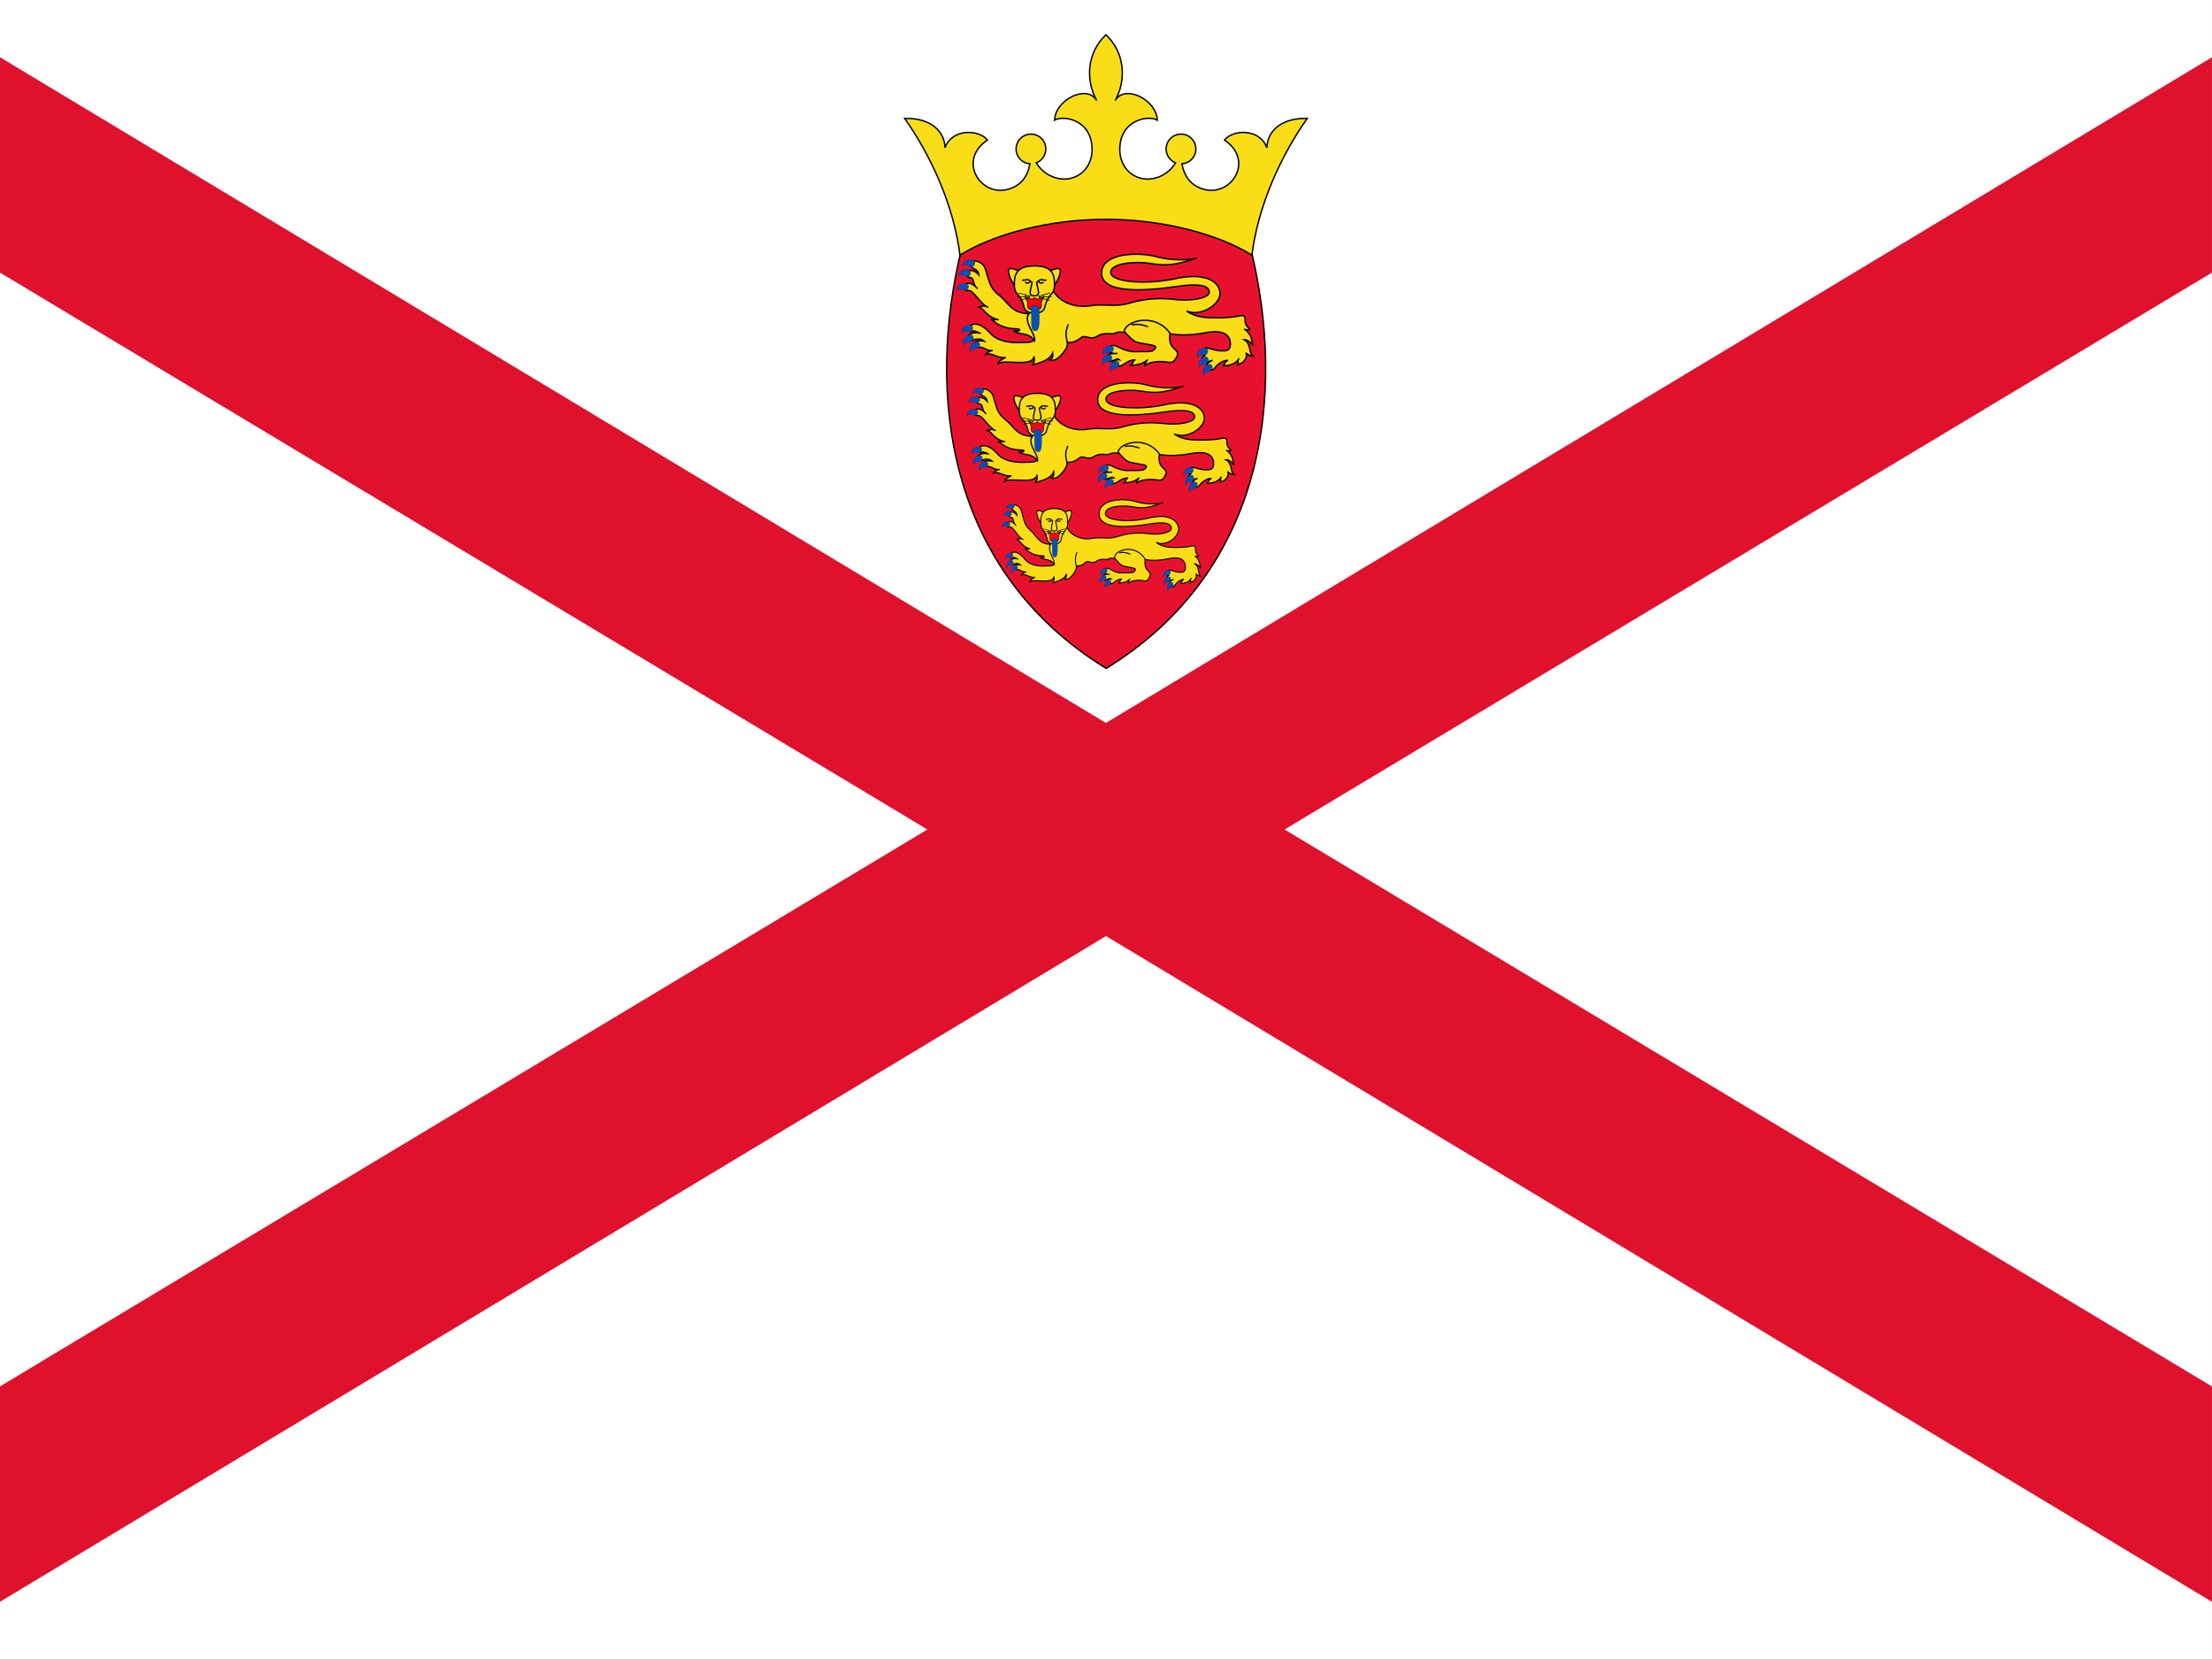
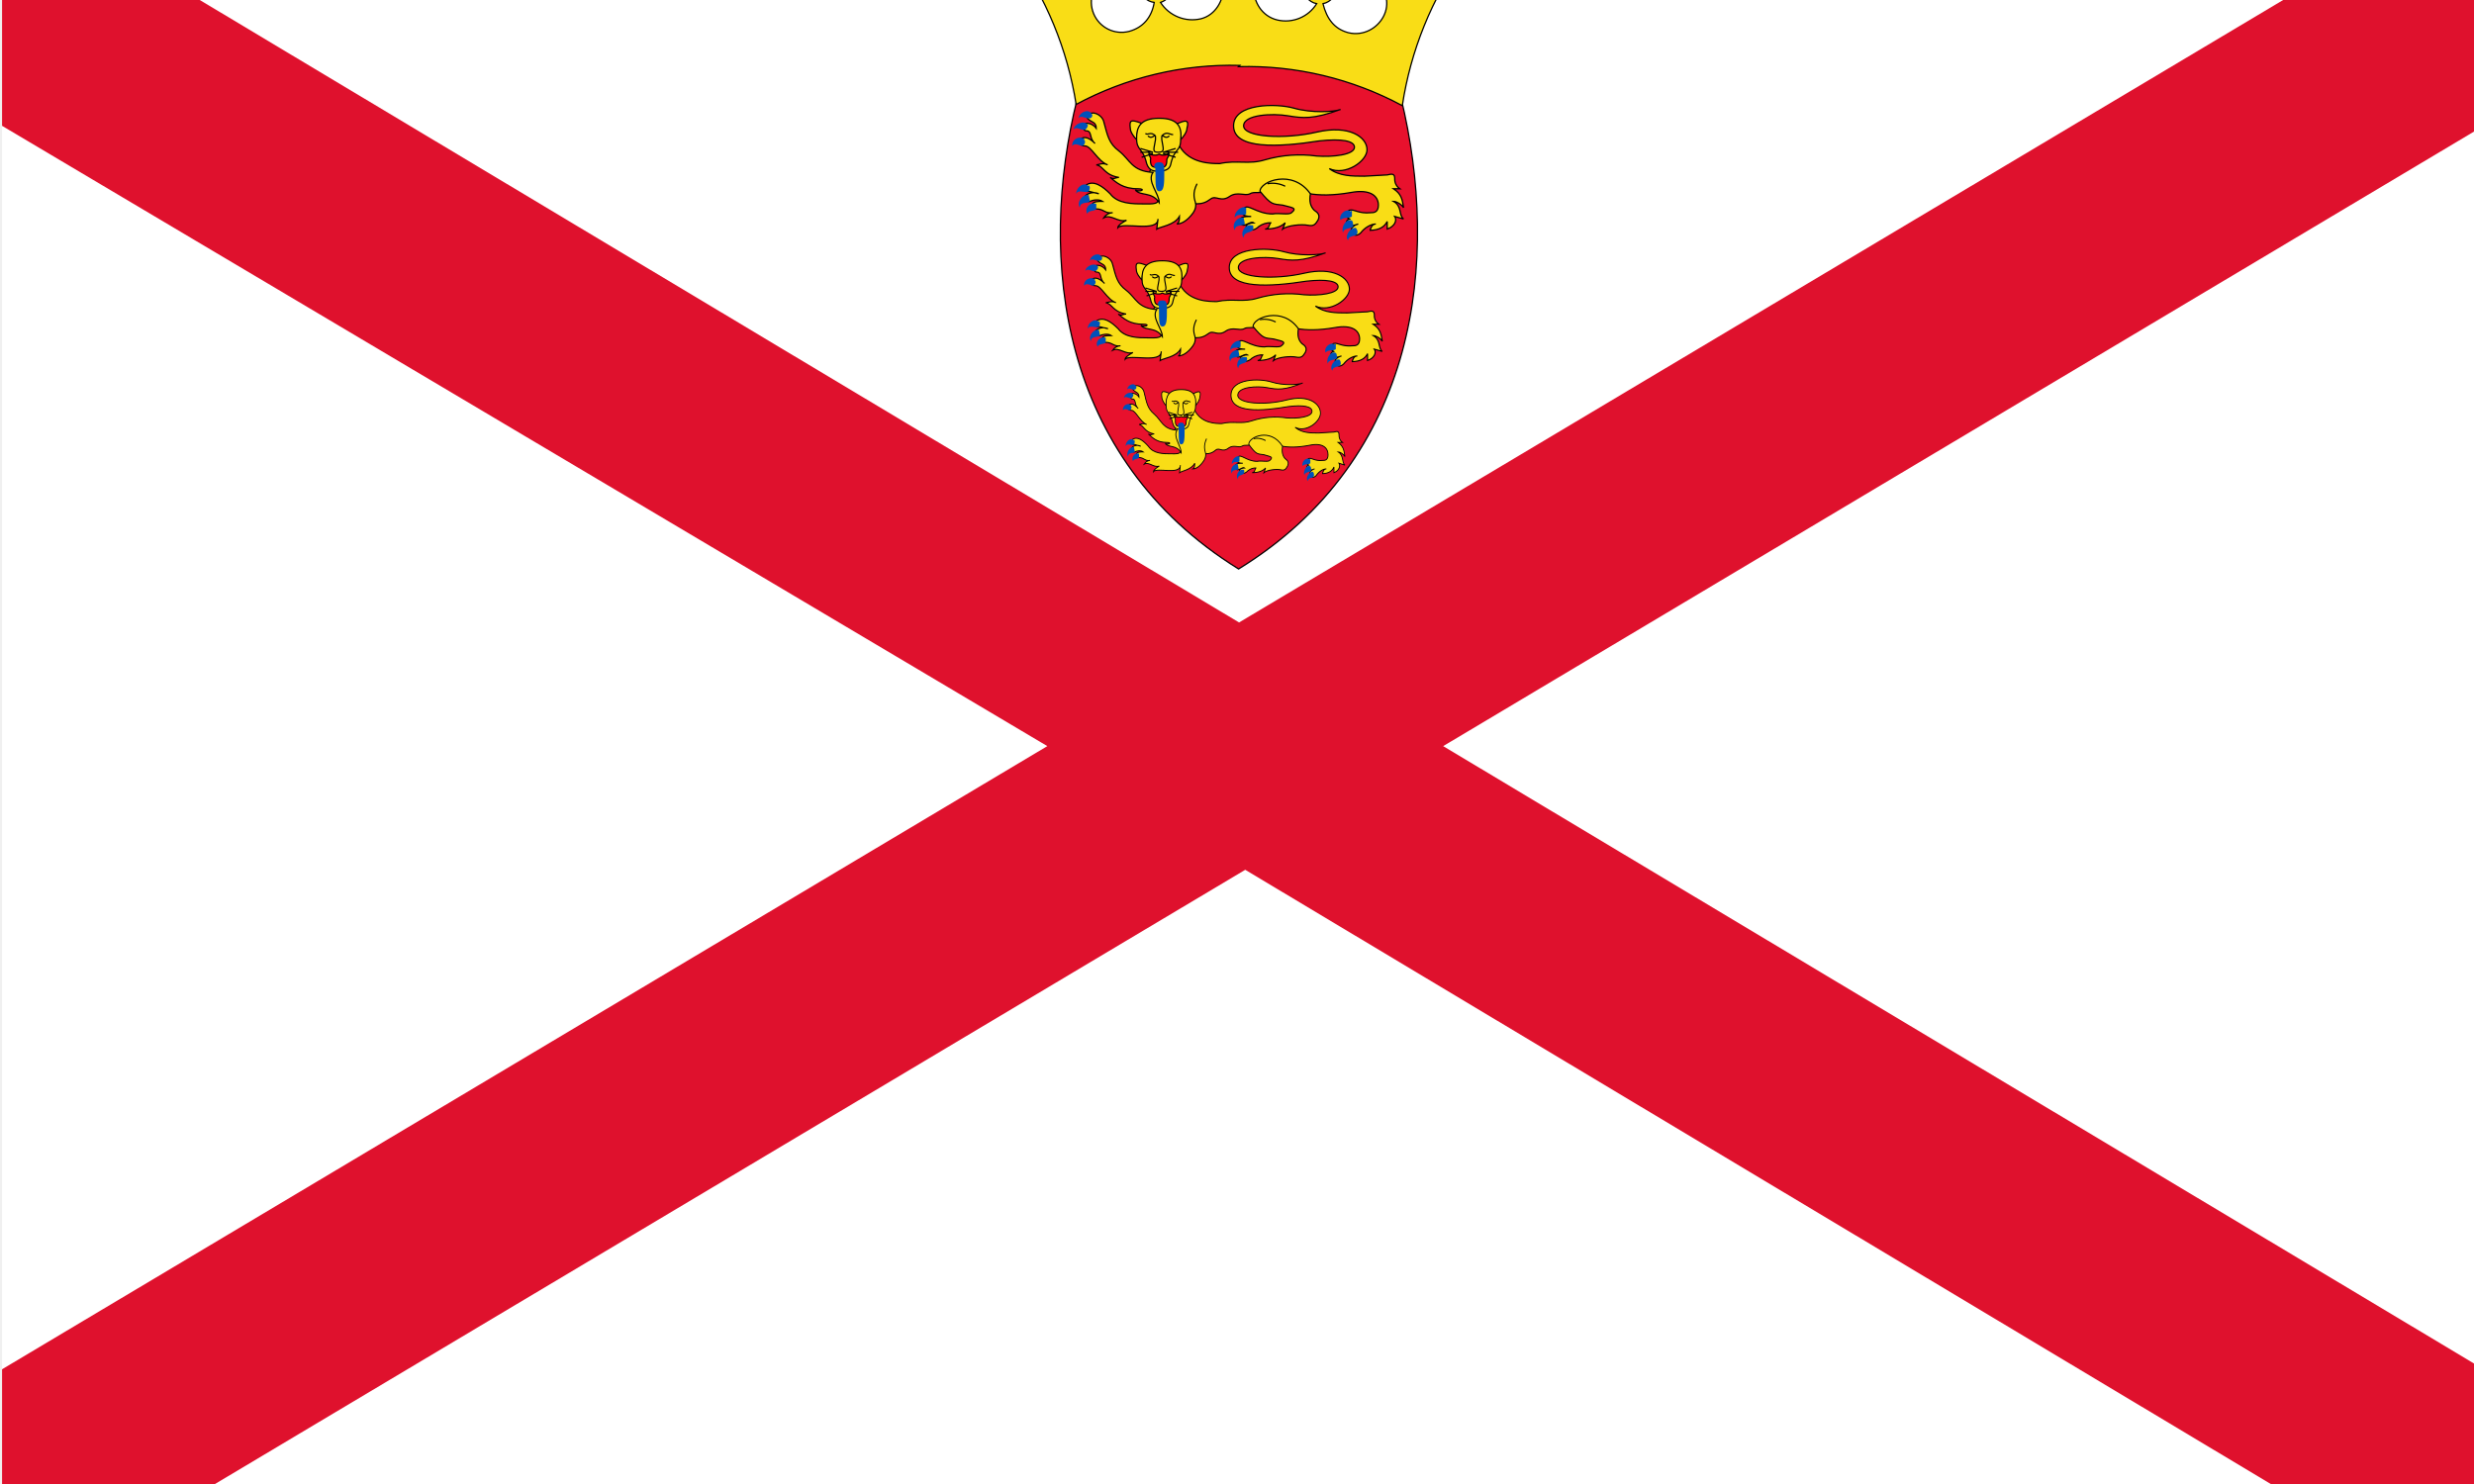
- <svg xmlns="http://www.w3.org/2000/svg" xmlns:xlink="http://www.w3.org/1999/xlink" id="flag-icon-css-je" width="640" height="480" viewBox="0 0 30 18">
+ <svg xmlns="http://www.w3.org/2000/svg" xmlns:xlink="http://www.w3.org/1999/xlink" id="flag-icon-css-je" viewBox="0 0 30 18">
  <defs>
    <clipPath id="a">
-       <path fill-opacity=".67" d="M-5.254-6h40v30h-40z" />
+       <path fill-opacity=".7" d="M-5.3-6h40v30h-40z" />
    </clipPath>
  </defs>
-   <g clip-path="url(#a)" transform="matrix(.75 0 0 .75 3.94 2.25)">
-     <path fill="#fff" d="M-10.254-6h50v30h-50z" />
-     <path fill="#df112d" fill-rule="evenodd" d="M-10.254-6v1.927L11.517 9l-21.771 13.073V24h3.281l21.72-13.073L36.464 24h3.281v-1.927L17.976 9l21.77-13.073V-6h-3.28L14.745 7.073-6.973-6h-3.281z" />
-     <g transform="translate(-9.649 -6.038) scale(.20361)">
-       <path fill="#e8112d" stroke="#000" stroke-width=".125" d="M132.66 22.233c3.156 12.778 1.425 28.56-12.829 37.316-14.255-8.756-15.986-24.538-12.829-37.316 3.36-3.055 18.632-4.938 25.658 0z" />
-       <path fill="#f9dd16" stroke="#000" stroke-width=".125" d="M119.81 19.667c5.226 0 10.093 1.383 12.962 3.176.563-4.405 2.561-8.811 4.918-12.142-2.459-.05-3.561 1.256-3.586 2.613-.615-1.742-3.023-1.64-3.766-.691 2.69 1.818.615 5.046-1.818 4.38-1.143-.313-1.747-1.11-1.961-2.267a1.322 1.322 0 1 0-.564-.088c-.769 1.256-2.148 1.632-3.136 1.356-1.281-.359-1.819-1.512-1.819-2.536 0-2.664 2.561-3.074 3.33-2.613-.051-1.793-2.869-3.227-3.74-1.742.973-1.742.922-4.2-.82-5.84-1.741 1.64-1.793 4.098-.819 5.84-.871-1.485-3.689-.051-3.74 1.742.768-.461 3.33-.051 3.33 2.613 0 1.024-.538 2.177-1.819 2.536-.988.276-2.367-.1-3.137-1.356a1.31 1.31 0 0 0 .552-.398 1.322 1.322 0 1 0-1.115.486c-.214 1.157-.819 1.954-1.961 2.267-2.433.666-4.508-2.562-1.819-4.38-.742-.948-3.15-1.05-3.765.691-.026-1.357-1.127-2.664-3.586-2.613 2.356 3.33 4.354 7.736 4.918 12.142 2.869-1.793 7.736-3.176 12.961-3.176z" />
+   <g clip-path="url(#a)" transform="matrix(.75 0 0 .75 4 2.3)">
+     <path fill="#fff" d="M-10.3-6h50v30h-50z" />
+     <path fill="#df112d" fill-rule="evenodd" d="M-10.3-6v2L11.6 9l-21.8 13v2H-7l21.8-13 21.7 13h3.2v-2L18 9 39.8-4v-2h-3.3L14.7 7-7-6h-3.2z" />
+     <g transform="translate(-9.7 -6) scale(.20361)">
+       <path fill="#e8112d" stroke="#000" stroke-width=".1" d="M132.7 22.2c3.1 12.8 1.4 28.6-12.9 37.4-14.2-8.8-16-24.6-12.8-37.4 3.4-3 18.6-4.9 25.7 0z" />
+       <path fill="#f9dd16" stroke="#000" stroke-width=".1" d="M119.8 19.7a26 26 0 0 1 13 3.1 28 28 0 0 1 4.9-12.1c-2.5 0-3.6 1.3-3.6 2.6-.6-1.7-3-1.6-3.8-.7 2.7 1.8.6 5-1.8 4.4-1.1-.3-1.7-1.1-2-2.3a1.3 1.3 0 1 0-.5 0 2.9 2.9 0 0 1-3.1 1.3c-1.3-.3-1.9-1.5-1.9-2.5 0-2.7 2.6-3.1 3.4-2.6 0-1.8-2.9-3.3-3.8-1.8a4.8 4.8 0 0 0-.8-5.8A4.8 4.8 0 0 0 119 9c-.9-1.5-3.7 0-3.7 1.8.7-.5 3.3-.1 3.3 2.6 0 1-.6 2.2-1.8 2.5a3 3 0 0 1-3.2-1.3 1.3 1.3 0 0 0 .6-.4 1.3 1.3 0 1 0-1.1.4c-.2 1.2-.9 2-2 2.3a2.4 2.4 0 0 1-1.8-4.4c-.8-1-3.2-1-3.8.7 0-1.3-1.1-2.6-3.6-2.6a28 28 0 0 1 5 12.1 26 26 0 0 1 13-3.1z" />
      <g id="b" stroke="#000">
-         <g fill="#f9dd16" stroke-width=".125">
-           <path d="M130.65 32.2c-.315.075-.315.481-.48.481.819-.023 1.217-.248 1.465-.661-.18.165-.023.48-.083.556.601-.21.887-.722.677-1.067.135.195.526.3.646.315-.421-.33-.12-1.082-.797-1.473.226-.015.662.24.782.541-.105-.676-.211-1.112-.767-1.488.06.068.376.128.511 0-.36-.225-.466-.6-.435-.841.042-.337-.181-.406-.602-.3-.379.094-1.247.15-1.758.15-1.052 0-1.969 0-2.841-.602 1.308.541 2.976-.601 2.976-1.548 0-1.052-1.293-1.909-3.908-1.338-2.615.572-5.801.331-5.801-.54 0-.872 2.284-.993 3.457-.812 1.172.18 2.013.3 4.208-.481-.541.21-2.285.27-3.667-.12-1.383-.391-4.78-.391-4.81 1.442-.03 1.834 3.617 1.667 6.764 1.203 1.833-.27 2.795-.09 2.795.51 0 .572-1.683.812-2.976.662-1.292-.15-2.615-.12-4.148.33-1.28.377-2.164 0-3.577.241-.685.117-2.345 0-3.164-1.352-.504.36-2.022 1.116-2.277 1.852-.361.676-.12 1.349.36 2.01.606.833-.3.707-.946.737-.886.041-2.072-.094-2.691-.797-.548-.622-1.278-1.121-1.861-.66-.3.238-.012.55.225.463.235-.087.513.087.764.197-.401-.172-.842-.038-1.014.115-.237.213.051.619.338.475.225-.112.687-.187.987.088-.325-.063-.663-.05-.825.125s-.037.428.313.412c.562-.025.706.37 1.269.288-.346.045-.542.226-.632.36.526-.24 1.107.409 1.789.256-.266.11-.695.371-.691.572.405-.466 3.126.36 3.186-.662.075.21.06.526-.15.797.348-.21 1.473-.286 1.818-1.097.03.24-.015.556-.225.63.361.119.836-.15 1.322-.87.193-.287.239-.477.206-.692.482.018.831-.103 1.207-.421.391-.33.812.27 1.473-.15.662-.421 1.233-.06 1.593-.27.361-.211.857.074 1.248-.166s.997.118 1.644-.393c1.018.372 2.206 1.063 5.12.528 1.67-.307 2.194.256 2.194 1.022 0 .526-.308.572-.541.586-.929.057-1.328-.347-1.695-.218-.246.088-.396.488-.04.625-.294.15-.256.432-.106.535s.537.01.8-.113c-.338.153-.688.428-.488.716.121.174.427.322.713-.05.287-.375.812-.688 1.146-.638zm-18.51-7.936c-.842-.346-1.126-.355-.932.33.083.294.285.707.488.895.008-.285.113-1.075.444-1.225z" />
-           <path d="M114.77 24.264c.842-.346 1.126-.355.932.33-.083.294-.286.707-.489.895-.007-.285-.112-1.075-.443-1.225z" />
-           <path d="M113.46 23.802c1.593 0 1.792.748 1.784 1.68-.007 1.007-.548.66-.856 1.953-.12.506-.523.534-.928.534-.406 0-.808-.028-.929-.534-.307-1.292-.849-.946-.856-1.953-.008-.932.191-1.68 1.785-1.68z" />
-           <path d="M109.36 27.495c-.406-.24-.668-.074-.833-.029.526.135.547.81 1.75 1.126-.271-.075-.421.075-.677-.06.496.39 1.052.843 2.225.857.654.007.202.346-.226.15.444.459 1.323.083 1.879.917.105-.646-1.037-1.668-.511-2.405-1.622-.069-1.755-.968-2.69-1.683-.761-.582-.829-1.173-1.165-2.28-.153-.501-.74-.814-1.065-.695-.284.104-.388.35-.144.535.244.184.556.209.623.676-.317-.38-.792-.517-1.02-.28-.139.145-.083.482.216.513.487.05.137.525.691.99-.491-.552-.916-.602-1.179-.302-.157.18 0 .5.338.465.489-.05 1.056 1.19 1.788 1.505zm13.07 4.644c-.256.045-.18.466-.526.496.827 0 1.247-.195 1.638-.511-.18.105-.255.376-.27.526.436-.376 1.473-.406 2.014-.3s.631-.15.826-.496c.196-.346-.075-.542-.345-.812-.271-.27-.331-.646-.271-1.278-1.443-1.923-4.028-.992-4.058-.15.932 1.082 1.052.962 1.834 1.112.781.15 1.26.15.736.586-.18.15-.932.08-1.518.106-1.311.057-1.911-.906-2.298-.406-.319.411.01.593.66.57-.45.004-1.047-.02-.945.399.172.706.847-.131 1.11.16-.225-.054-.575.084-.588.296-.012.213.5.488 1.063.04a1.64 1.64 0 0 1 .938-.338z" />
+         <g fill="#f9dd16" stroke-width=".1">
+           <path d="M130.7 32.2c-.4 0-.4.5-.5.5.8 0 1.2-.3 1.4-.7v.6c.6-.2.8-.7.6-1l.7.2c-.4-.3-.1-1-.8-1.4.2 0 .6.2.8.5-.1-.7-.2-1.1-.8-1.5h.5a.9.9 0 0 1-.4-.8c0-.4-.2-.4-.6-.3l-1.8.1c-1 0-2 0-2.8-.6 1.3.6 3-.6 3-1.5 0-1-1.4-2-4-1.4-2.6.6-5.8.4-5.8-.5s2.3-1 3.5-.8c1.2.2 2 .3 4.2-.5-.5.2-2.3.3-3.7-.1s-4.8-.4-4.8 1.4c0 1.9 3.6 1.7 6.8 1.2 1.8-.2 2.8 0 2.8.5 0 .6-1.7.8-3 .7a10 10 0 0 0-4.1.3c-1.3.4-2.2 0-3.6.3-.7 0-2.4 0-3.2-1.4-.5.4-2 1.1-2.3 1.9-.3.6 0 1.3.4 2 .6.8-.3.7-1 .7-.8 0-2 0-2.6-.8-.6-.6-1.3-1.1-1.9-.7-.3.3 0 .6.2.5l.8.2a1 1 0 0 0-1 .1c-.3.2 0 .6.3.5.2-.1.7-.2 1 0-.3 0-.7 0-.8.2s0 .4.3.4c.6 0 .7.4 1.3.3a.9.9 0 0 0-.7.4c.6-.3 1.1.4 1.8.2-.2.1-.7.4-.7.6.4-.5 3.2.4 3.2-.7l-.1.8c.3-.2 1.4-.3 1.8-1 0 .2 0 .5-.2.6.3 0 .8-.2 1.3-.9.2-.3.2-.5.2-.7.5 0 .8-.1 1.2-.4.4-.3.8.3 1.5-.2.6-.4 1.2 0 1.6-.2.3-.2.8 0 1.2-.2s1 .1 1.6-.4c1 .4 2.3 1 5.2.5 1.6-.3 2.2.3 2.2 1 0 .6-.4.6-.6.6-1 .1-1.3-.3-1.7-.2-.2.1-.4.5 0 .7-.3.1-.3.4-.1.5s.5 0 .8-.1c-.4.1-.7.4-.5.7.1.2.4.3.7 0 .3-.4.8-.7 1.2-.7zm-18.6-8c-.8-.3-1-.3-.9.4 0 .3.3.7.5.9 0-.3.1-1 .4-1.2z" />
+           <path d="M114.8 24.3c.8-.4 1.1-.4.9.3 0 .3-.3.7-.5.9 0-.3 0-1-.4-1.2z" />
+           <path d="M113.5 23.8c1.6 0 1.8.8 1.7 1.7 0 1-.5.6-.8 2-.1.4-.5.5-1 .5-.3 0-.7 0-.9-.6-.3-1.3-.8-1-.8-2 0-.8.2-1.6 1.8-1.6z" />
+           <path d="M109.4 27.5c-.4-.2-.7 0-.9 0 .6.1.6.8 1.8 1-.3 0-.4.2-.7 0 .5.4 1 .9 2.2.9.7 0 .2.3-.2.1.4.5 1.3.1 1.9 1 0-.7-1-1.7-.5-2.4-1.7-.1-1.8-1-2.7-1.7-.8-.6-.9-1.2-1.2-2.3-.1-.5-.7-.8-1-.7-.3 0-.5.3-.2.5.2.2.6.2.6.7-.3-.4-.8-.5-1-.3-.1.2 0 .5.2.5.5 0 .2.6.7 1-.5-.5-.9-.6-1.2-.3-.1.2 0 .5.4.5.5 0 1 1.2 1.8 1.5zm13 4.6c-.2 0-.1.5-.5.5.8 0 1.3-.2 1.6-.5l-.2.5c.4-.3 1.5-.4 2-.3s.6-.1.8-.4c.2-.4 0-.6-.3-.8-.3-.3-.4-.7-.3-1.3-1.4-2-4-1-4-.2.9 1.1 1 1 1.8 1.1.7.2 1.2.2.7.6-.2.2-1 0-1.5.1-1.3 0-2-.9-2.3-.4-.3.4 0 .6.6.6-.4 0-1 0-.9.4.2.7.8-.1 1.1.1-.2 0-.6.1-.6.3 0 .2.5.5 1 0a1.6 1.6 0 0 1 1-.3z" />
        </g>
-         <g fill="none" stroke-width=".125">
-           <path d="M123.55 29.206c-.469-.172-.899-.277-1.449-.163m-5.621-.06c-.386.83-.152 1.239-.095 1.624m-4.015-5.555c.265.133.414-.242.803.156-.107-.116-.24.308-.538.026m1.895-.182c-.265.133-.414-.242-.803.156.107-.116.24.308.538.026" />
-           <path d="M113.73 25.207c-.091.075-.1-.06-.031.295.128.651.279.956-.248.956-.538 0-.375-.305-.248-.956.07-.355.061-.22-.03-.295" />
-         </g>
-         <path fill="#ff0016" stroke-width=".063" d="M113.46 27.706c.428 0 .676-.007.609-.609-.028-.241.293-.337.18-.729.12.481-.789.435-.789.217 0 .218-.909.264-.789-.217-.113.392.207.488.18.73-.067.6.181.608.609.608z" />
-         <path stroke-width=".063" d="M113.07 26.489l-1.028-.287m1.028.341l-1.148-.01m1.158.069l-.979.262m1.739-.375l1.028-.287m-1.028.341l1.148-.01m-1.158.069l.979.262" />
-         <path fill="#0051ba" stroke-width=".013" d="M108.13 23.414c-.299-.372-1.048-.058-1.063.404.253-.3.666.132.891.041.156-.063.293-.294.172-.445zm-.38.881c-.299-.372-1.047-.058-1.062.404.252-.3.665.132.891.041.156-.062.293-.293.171-.445zm-.2 1.184c-.339-.336-1.047.06-1.01.52.218-.325.676.057.89-.058.148-.08.258-.325.12-.462zm.36 3.669c-.376-.295-1.033.18-.944.634.179-.349.678-.022.877-.161.138-.097.22-.353.067-.473zm-.02.803c-.448-.165-.928.49-.703.893.062-.387.638-.23.785-.423.102-.134.1-.403-.082-.47zm.57.6c-.448-.165-.928.49-.704.893.063-.387.639-.23.786-.423.102-.134.1-.403-.082-.47zm11.74 1.163c-.448-.165-.928.49-.703.893.063-.387.638-.23.785-.423.102-.134.1-.403-.082-.47zm.61.544c-.464-.113-.866.592-.597.968.018-.392.608-.301.732-.51.086-.145.054-.412-.135-.458zm-.43-1.316c-.414-.239-.998.325-.845.76.128-.37.668-.117.846-.283.123-.115.167-.38-.001-.477zm8.35.941c-.464-.113-.866.592-.597.968.019-.392.609-.301.732-.51.086-.145.054-.412-.135-.458zm.02-.737c-.421-.225-.985.359-.818.79.115-.375.664-.141.836-.313.119-.12.154-.385-.018-.477zm.32 1.396c-.468-.093-.839.63-.554.993.002-.392.595-.327.709-.542.08-.149.036-.413-.155-.451zm-15.58-5.197c.294 0 .413.086.413.617 0 1.125-.013 1.609-.375 1.609-.363 0-.338-.46-.338-1.286 0-.43 0-.646-.087-.61 0-.282.125-.33.387-.33z" />
+         <path fill="none" stroke-width=".1" d="M123.5 29.2c-.4-.2-.9-.3-1.4-.2m-5.6 0c-.4.8-.2 1.2-.1 1.6m-4-5.6c.2.2.4-.2.8.2-.1-.1-.3.3-.6 0m2-.1c-.3 0-.5-.3-.9.1.1-.1.3.3.6 0m-.6 0v.3c.1.7.3 1-.3 1-.5 0-.3-.3-.2-1v-.3" />
+         <path fill="#ff0016" stroke-width=".1" d="M113.5 27.7c.4 0 .6 0 .6-.6 0-.2.3-.3.1-.7.2.4-.7.4-.7.2 0 .2-1 .2-.8-.2-.1.4.2.5.1.7 0 .6.2.6.7.6z" />
+         <path stroke-width=".1" d="M113 26.5l-1-.3m1 .3h-1m1 .1l-.9.3m1.7-.4l1-.3m-1 .3h1.2m-1.2.1l1 .3" />
+         <path fill="#0051ba" stroke-width="0" d="M108.1 23.4c-.3-.4-1 0-1 .4.2-.3.6.1.9 0 .1 0 .3-.2.1-.4zm-.3.9c-.3-.4-1.1 0-1.1.4.2-.3.6.1.9 0 .1 0 .3-.3.2-.4zm-.2 1.2c-.4-.4-1.1 0-1 .5.2-.3.6 0 .8 0 .2-.1.3-.4.1-.5zm.3 3.7c-.4-.4-1 .1-1 .6.2-.4.7 0 1-.2 0 0 .2-.3 0-.5zm0 .7c-.5-.1-1 .6-.7 1 0-.5.6-.3.8-.5l-.1-.5zm.6.7c-.5-.2-1 .4-.7.8 0-.3.6-.2.7-.4v-.5zm11.7 1.1c-.5-.1-1 .5-.7 1 0-.5.6-.3.8-.5l-.1-.5zm.6.6c-.5-.1-.9.6-.6 1 0-.5.6-.4.7-.6.1-.1.1-.4 0-.4zm-.4-1.4c-.4-.2-1 .4-.9.8.2-.4.7-.1.9-.3V31zm8.3 1c-.4-.1-.8.6-.6 1 0-.4.6-.3.8-.5 0-.2 0-.5-.2-.5zm0-.7c-.4-.3-1 .3-.8.7.2-.3.7-.1.9-.3v-.5zm.4 1.3c-.5 0-.9.7-.6 1 0-.4.6-.3.7-.5.1-.2 0-.4-.1-.5zm-15.6-5.2c.3 0 .4.1.4.7 0 1 0 1.6-.4 1.6-.3 0-.3-.5-.3-1.3 0-.4 0-.7-.1-.6 0-.3.1-.4.4-.4z" />
      </g>
      <use width="30" height="18" transform="matrix(.9 0 0 .9 11.6 13.7)" xlink:href="#b" />
      <use width="30" height="18" transform="matrix(.67 0 0 .75 39.2 27.5)" xlink:href="#b" />
    </g>
  </g>
</svg>
